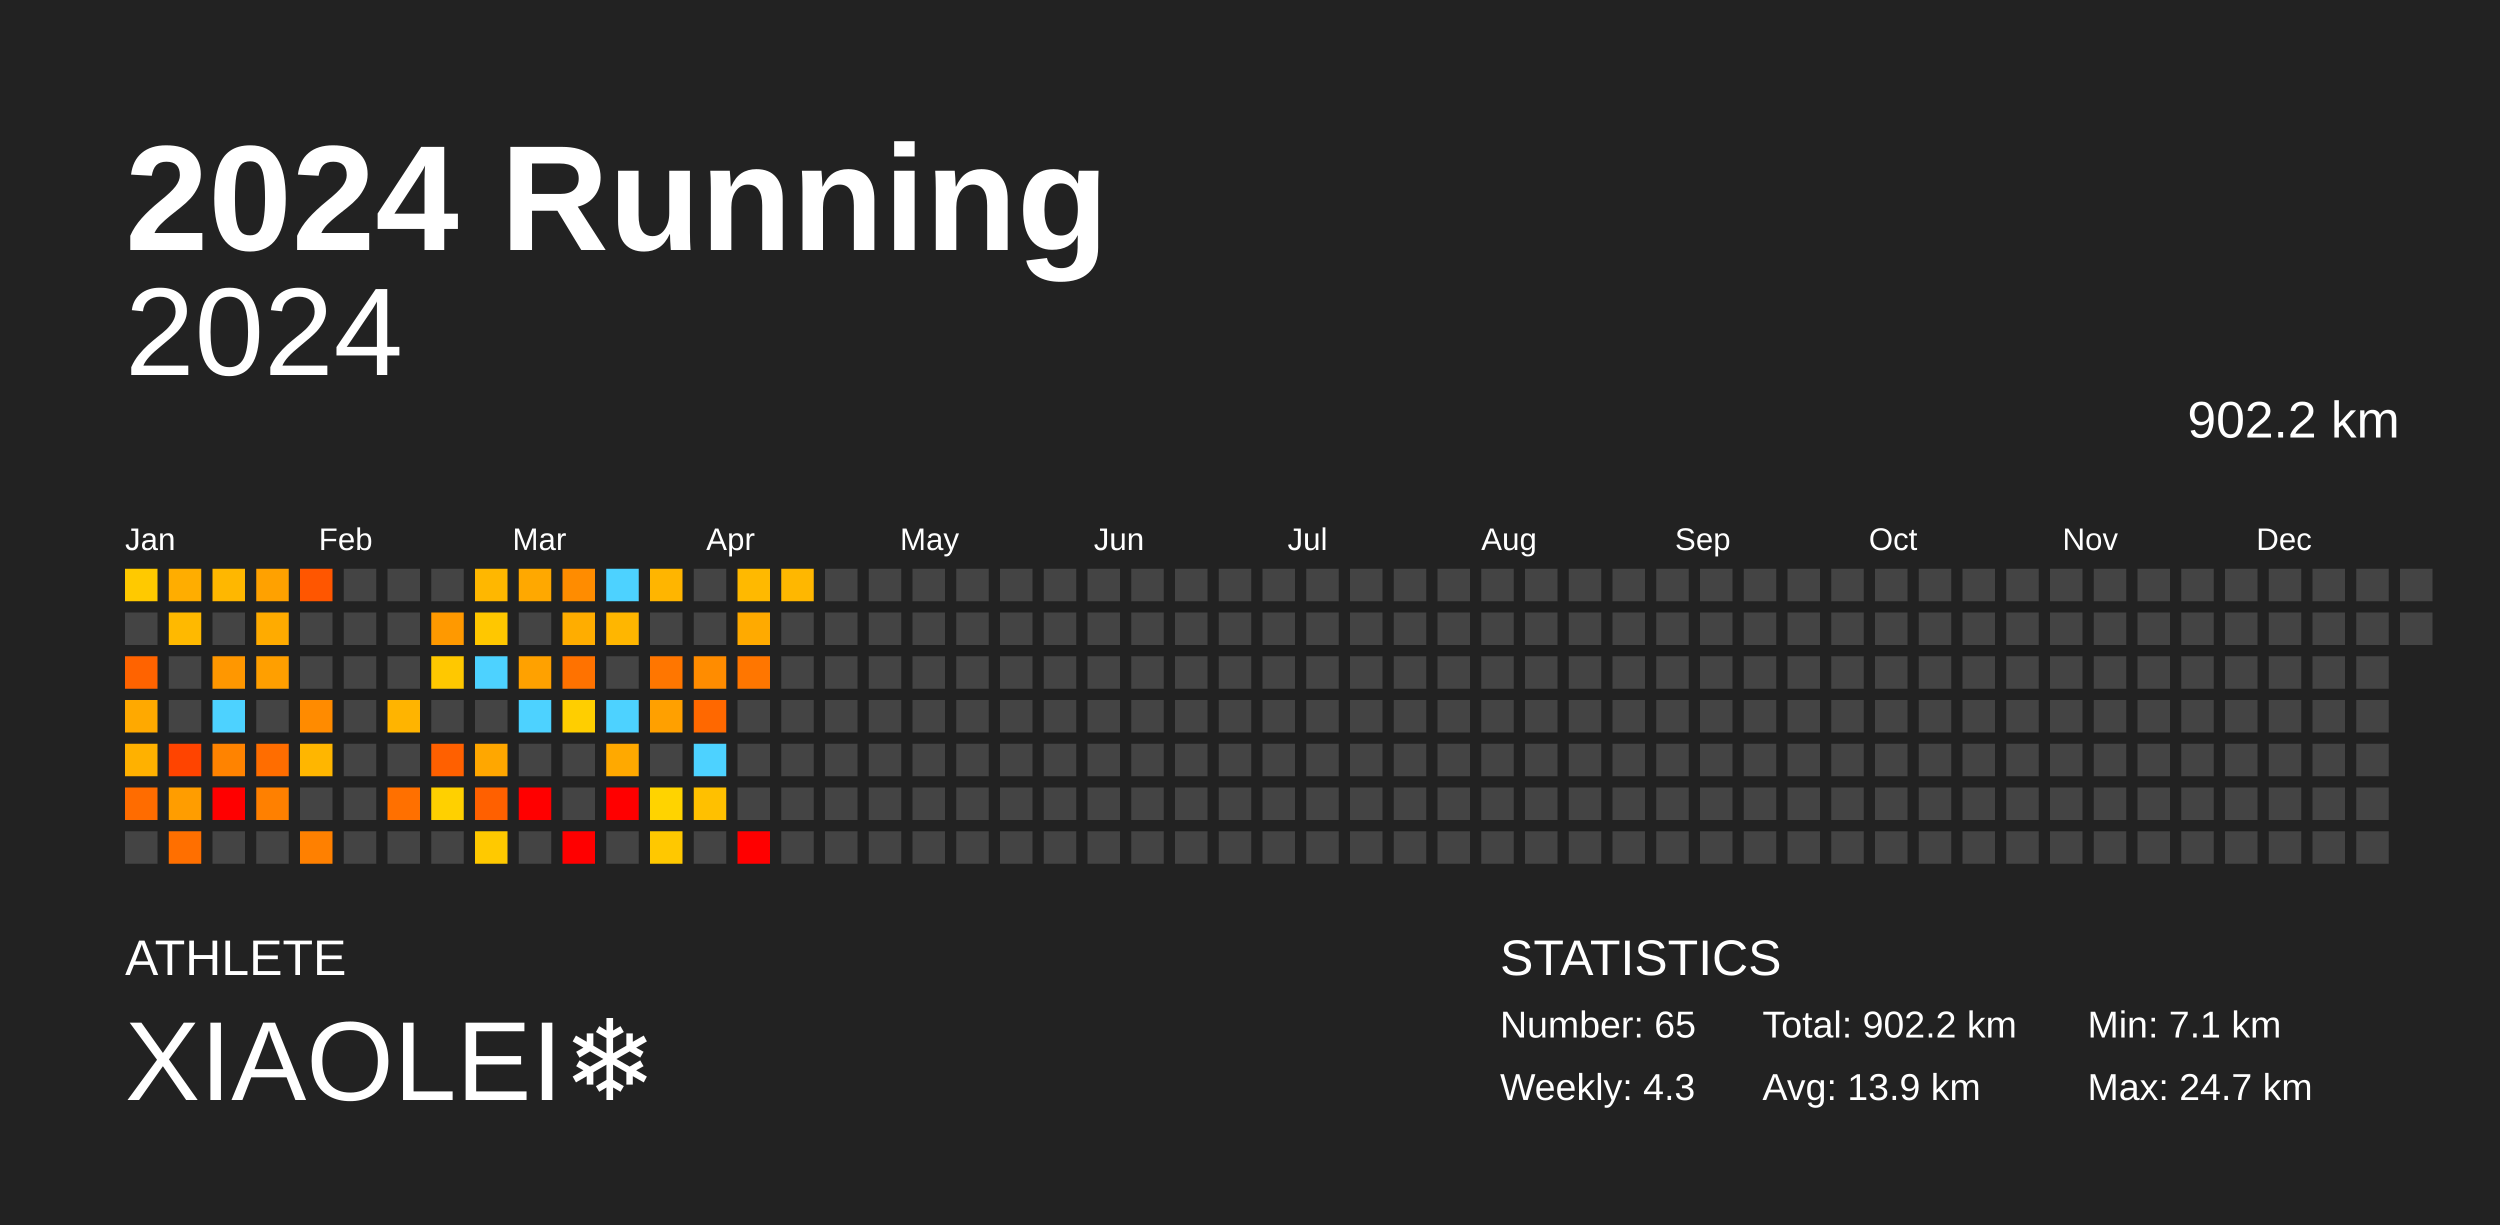
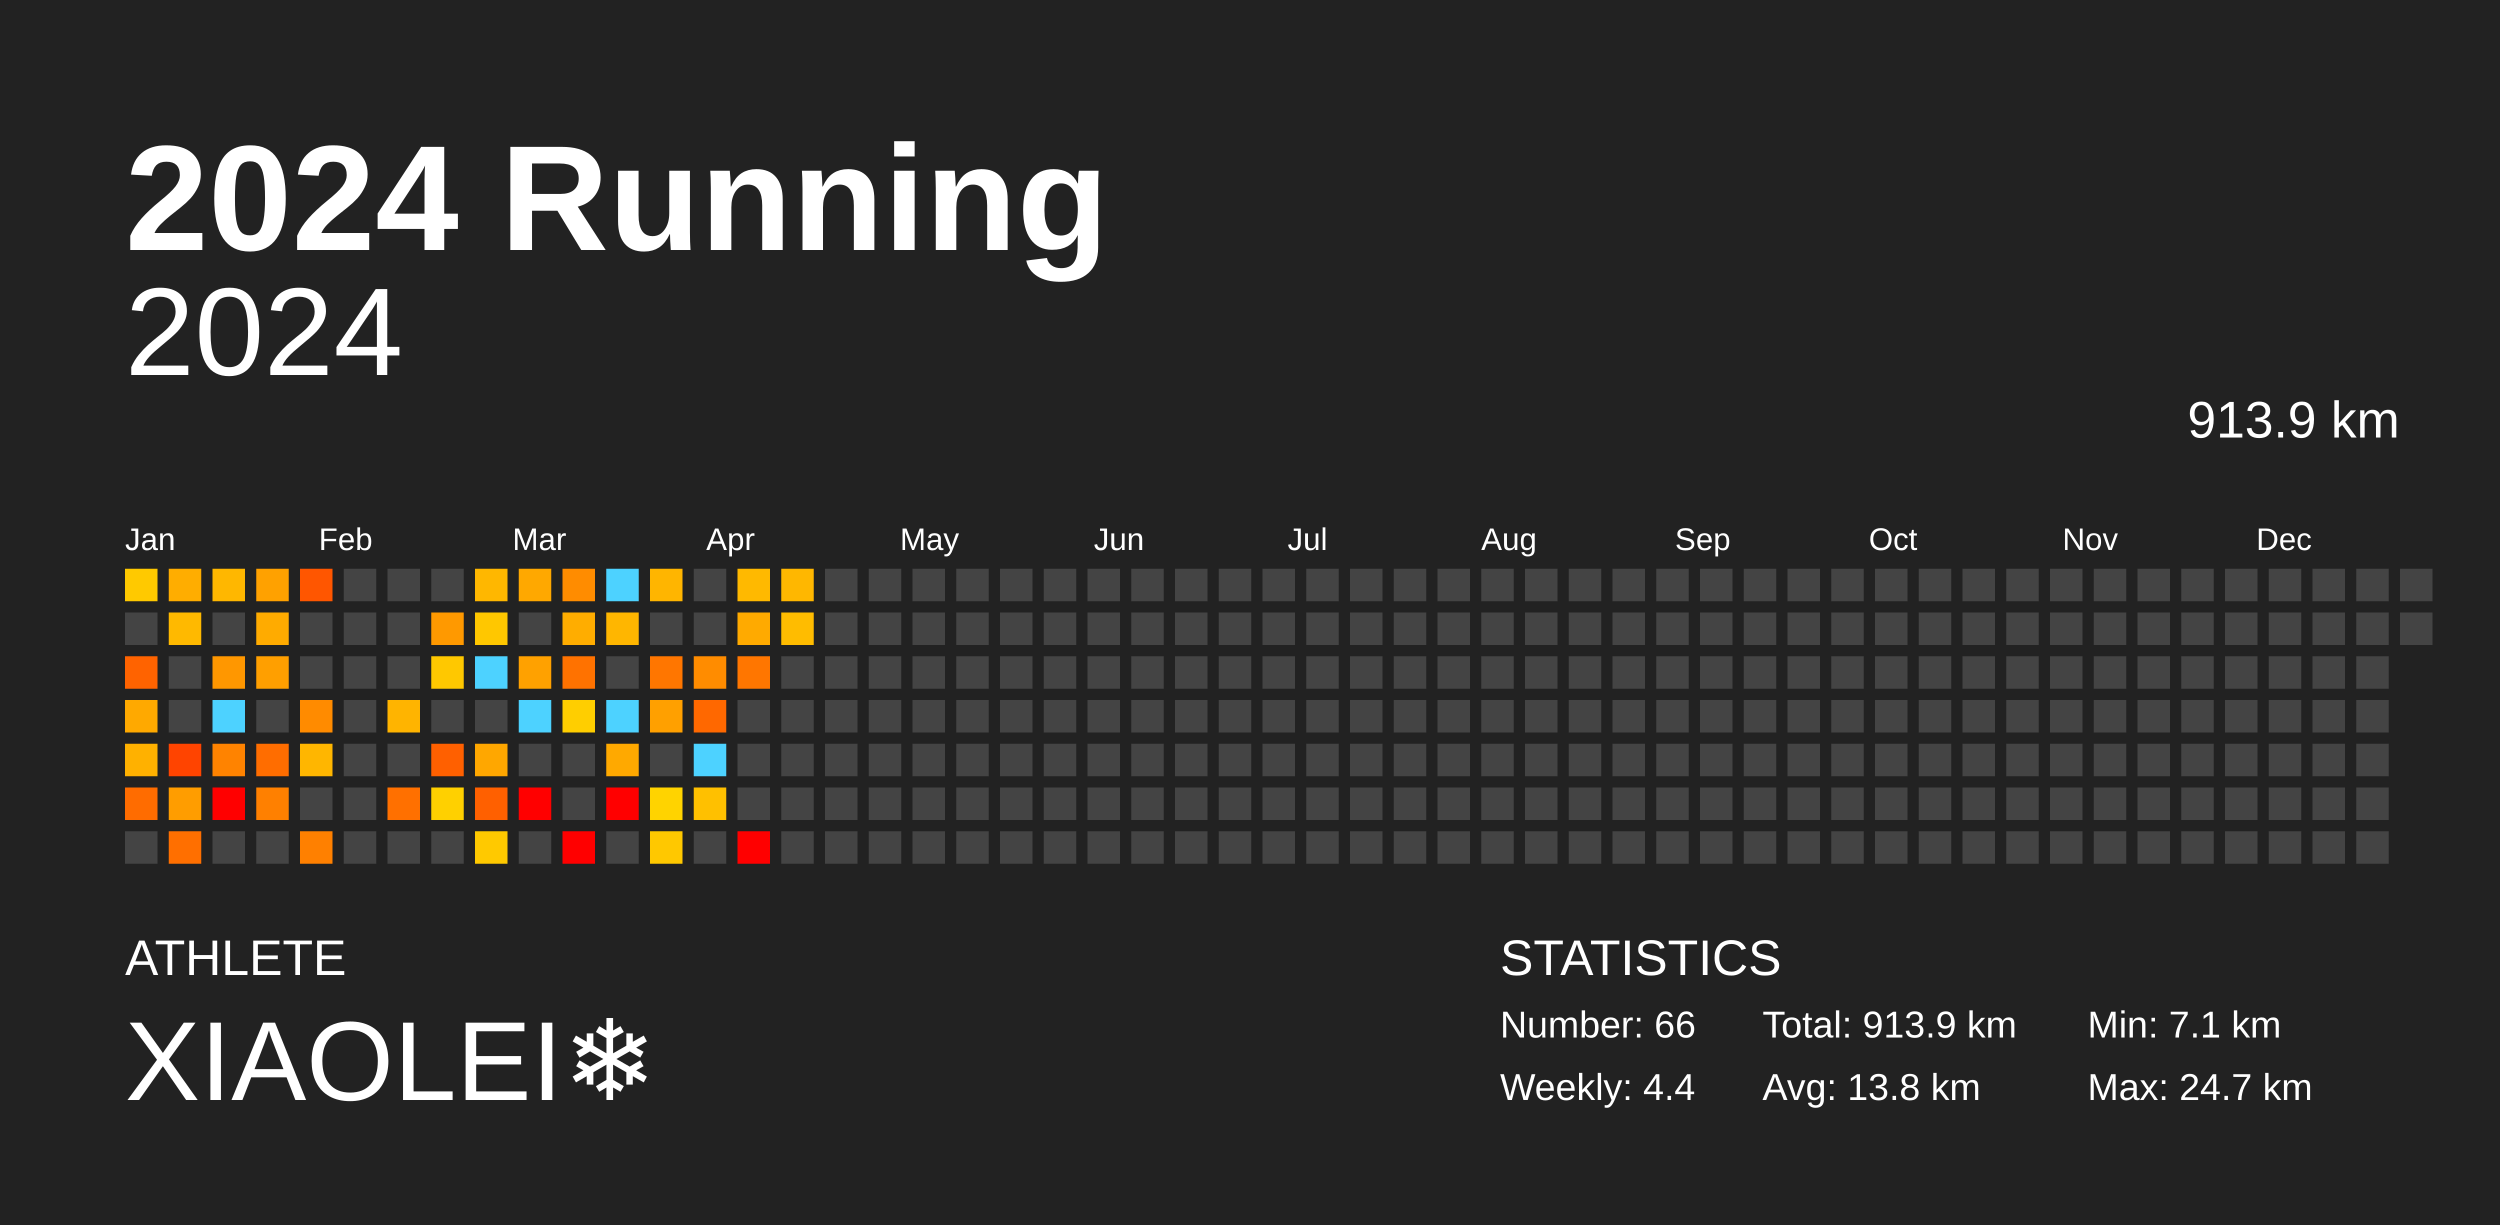
<svg xmlns="http://www.w3.org/2000/svg" baseProfile="full" height="98mm" version="1.1" viewBox="0,0,200,98" width="200mm">
  <defs />
  <rect fill="#222222" height="98" width="200" x="0" y="0" />
  <text fill="#FFFFFF" style="font-size:12px; font-family:Arial; font-weight:bold;" x="10" y="20">2024 Running</text>
  <text fill="#FFFFFF" style="font-size:4px; font-family:Arial" x="10" y="78">ATHLETE</text>
  <text fill="#FFFFFF" style="font-size:9px; font-family:Arial" x="10" y="88">XIAOLEI❄️</text>
  <text fill="#FFFFFF" style="font-size:4px; font-family:Arial" x="120" y="78">STATISTICS</text>
-   <text fill="#FFFFFF" style="font-size:3px; font-family:Arial" x="120" y="83">Number: 65</text>
-   <text fill="#FFFFFF" style="font-size:3px; font-family:Arial" x="120" y="88">Weekly: 4.3</text>
-   <text fill="#FFFFFF" style="font-size:3px; font-family:Arial" x="141" y="83">Total: 902.2 km</text>
-   <text fill="#FFFFFF" style="font-size:3px; font-family:Arial" x="141" y="88">Avg: 13.9 km</text>
+   <text fill="#FFFFFF" style="font-size:3px; font-family:Arial" x="120" y="83">Number: 66</text>
+   <text fill="#FFFFFF" style="font-size:3px; font-family:Arial" x="120" y="88">Weekly: 4.4</text>
+   <text fill="#FFFFFF" style="font-size:3px; font-family:Arial" x="141" y="83">Total: 913.9 km</text>
+   <text fill="#FFFFFF" style="font-size:3px; font-family:Arial" x="141" y="88">Avg: 13.8 km</text>
  <text fill="#FFFFFF" style="font-size:3px; font-family:Arial" x="167" y="83">Min: 7.1 km</text>
  <text fill="#FFFFFF" style="font-size:3px; font-family:Arial" x="167" y="88">Max: 24.7 km</text>
  <text alignment-baseline="hanging" fill="#FFFFFF" style="font-size:10.0px; font-family:Arial;" x="10" y="30">2024</text>
-   <text alignment-baseline="hanging" fill="#FFFFFF" style="font-size:4.125px; font-family:Arial;" x="175" y="35">902.2 km</text>
+   <text alignment-baseline="hanging" fill="#FFFFFF" style="font-size:4.125px; font-family:Arial;" x="175" y="35">913.9 km</text>
  <text fill="#FFFFFF" style="font-size:2.5px; font-family:Arial" x="10.0" y="44">Jan</text>
  <text fill="#FFFFFF" style="font-size:2.5px; font-family:Arial" x="25.5" y="44">Feb</text>
  <text fill="#FFFFFF" style="font-size:2.5px; font-family:Arial" x="41.0" y="44">Mar</text>
  <text fill="#FFFFFF" style="font-size:2.5px; font-family:Arial" x="56.5" y="44">Apr</text>
  <text fill="#FFFFFF" style="font-size:2.5px; font-family:Arial" x="72.0" y="44">May</text>
  <text fill="#FFFFFF" style="font-size:2.5px; font-family:Arial" x="87.5" y="44">Jun</text>
  <text fill="#FFFFFF" style="font-size:2.5px; font-family:Arial" x="103.0" y="44">Jul</text>
  <text fill="#FFFFFF" style="font-size:2.5px; font-family:Arial" x="118.5" y="44">Aug</text>
  <text fill="#FFFFFF" style="font-size:2.5px; font-family:Arial" x="134.0" y="44">Sep</text>
  <text fill="#FFFFFF" style="font-size:2.5px; font-family:Arial" x="149.5" y="44">Oct</text>
  <text fill="#FFFFFF" style="font-size:2.5px; font-family:Arial" x="165.0" y="44">Nov</text>
  <text fill="#FFFFFF" style="font-size:2.5px; font-family:Arial" x="180.5" y="44">Dec</text>
  <rect fill="#ffc900" height="2.6" width="2.6" x="10.0" y="45.5" />
  <rect fill="#444444" height="2.6" width="2.6" x="10.0" y="49.0" />
  <rect fill="#ff6300" height="2.6" width="2.6" x="10.0" y="52.5" />
  <rect fill="#ffa900" height="2.6" width="2.6" x="10.0" y="56.0" />
  <rect fill="#ffb100" height="2.6" width="2.6" x="10.0" y="59.5" />
  <rect fill="#ff6c00" height="2.6" width="2.6" x="10.0" y="63.0" />
  <rect fill="#444444" height="2.6" width="2.6" x="10.0" y="66.5" />
  <rect fill="#ffad00" height="2.6" width="2.6" x="13.5" y="45.5" />
  <rect fill="#ffb900" height="2.6" width="2.6" x="13.5" y="49.0" />
  <rect fill="#444444" height="2.6" width="2.6" x="13.5" y="52.5" />
  <rect fill="#444444" height="2.6" width="2.6" x="13.5" y="56.0" />
  <rect fill="#ff4400" height="2.6" width="2.6" x="13.5" y="59.5" />
  <rect fill="#ff9d00" height="2.6" width="2.6" x="13.5" y="63.0" />
  <rect fill="#ff6f00" height="2.6" width="2.6" x="13.5" y="66.5" />
  <rect fill="#ffb700" height="2.6" width="2.6" x="17.0" y="45.5" />
  <rect fill="#444444" height="2.6" width="2.6" x="17.0" y="49.0" />
  <rect fill="#ff9700" height="2.6" width="2.6" x="17.0" y="52.5" />
  <rect fill="#4dd2ff" height="2.6" width="2.6" x="17.0" y="56.0" />
  <rect fill="#ff8300" height="2.6" width="2.6" x="17.0" y="59.5" />
  <rect fill="red" height="2.6" width="2.6" x="17.0" y="63.0" />
  <rect fill="#444444" height="2.6" width="2.6" x="17.0" y="66.5" />
  <rect fill="#ffa100" height="2.6" width="2.6" x="20.5" y="45.5" />
  <rect fill="#ffab00" height="2.6" width="2.6" x="20.5" y="49.0" />
  <rect fill="#ff9f00" height="2.6" width="2.6" x="20.5" y="52.5" />
  <rect fill="#444444" height="2.6" width="2.6" x="20.5" y="56.0" />
  <rect fill="#ff6d00" height="2.6" width="2.6" x="20.5" y="59.5" />
  <rect fill="#ff8000" height="2.6" width="2.6" x="20.5" y="63.0" />
  <rect fill="#444444" height="2.6" width="2.6" x="20.5" y="66.5" />
  <rect fill="#ff5600" height="2.6" width="2.6" x="24.0" y="45.5" />
  <rect fill="#444444" height="2.6" width="2.6" x="24.0" y="49.0" />
  <rect fill="#444444" height="2.6" width="2.6" x="24.0" y="52.5" />
  <rect fill="#ff8b00" height="2.6" width="2.6" x="24.0" y="56.0" />
  <rect fill="#ffb600" height="2.6" width="2.6" x="24.0" y="59.5" />
  <rect fill="#444444" height="2.6" width="2.6" x="24.0" y="63.0" />
  <rect fill="#ff8000" height="2.6" width="2.6" x="24.0" y="66.5" />
  <rect fill="#444444" height="2.6" width="2.6" x="27.5" y="45.5" />
  <rect fill="#444444" height="2.6" width="2.6" x="27.5" y="49.0" />
  <rect fill="#444444" height="2.6" width="2.6" x="27.5" y="52.5" />
  <rect fill="#444444" height="2.6" width="2.6" x="27.5" y="56.0" />
  <rect fill="#444444" height="2.6" width="2.6" x="27.5" y="59.5" />
  <rect fill="#444444" height="2.6" width="2.6" x="27.5" y="63.0" />
  <rect fill="#444444" height="2.6" width="2.6" x="27.5" y="66.5" />
  <rect fill="#444444" height="2.6" width="2.6" x="31.0" y="45.5" />
  <rect fill="#444444" height="2.6" width="2.6" x="31.0" y="49.0" />
  <rect fill="#444444" height="2.6" width="2.6" x="31.0" y="52.5" />
  <rect fill="#ffb400" height="2.6" width="2.6" x="31.0" y="56.0" />
  <rect fill="#444444" height="2.6" width="2.6" x="31.0" y="59.5" />
  <rect fill="#ff7000" height="2.6" width="2.6" x="31.0" y="63.0" />
  <rect fill="#444444" height="2.6" width="2.6" x="31.0" y="66.5" />
  <rect fill="#444444" height="2.6" width="2.6" x="34.5" y="45.5" />
  <rect fill="#ff9900" height="2.6" width="2.6" x="34.5" y="49.0" />
  <rect fill="#ffc800" height="2.6" width="2.6" x="34.5" y="52.5" />
  <rect fill="#444444" height="2.6" width="2.6" x="34.5" y="56.0" />
  <rect fill="#ff6000" height="2.6" width="2.6" x="34.5" y="59.5" />
  <rect fill="#ffd000" height="2.6" width="2.6" x="34.5" y="63.0" />
  <rect fill="#444444" height="2.6" width="2.6" x="34.5" y="66.5" />
  <rect fill="#ffb700" height="2.6" width="2.6" x="38.0" y="45.5" />
  <rect fill="#ffc700" height="2.6" width="2.6" x="38.0" y="49.0" />
  <rect fill="#4dd2ff" height="2.6" width="2.6" x="38.0" y="52.5" />
  <rect fill="#444444" height="2.6" width="2.6" x="38.0" y="56.0" />
  <rect fill="#ffa700" height="2.6" width="2.6" x="38.0" y="59.5" />
  <rect fill="#ff6000" height="2.6" width="2.6" x="38.0" y="63.0" />
  <rect fill="#ffc900" height="2.6" width="2.6" x="38.0" y="66.5" />
  <rect fill="#ffa800" height="2.6" width="2.6" x="41.5" y="45.5" />
  <rect fill="#444444" height="2.6" width="2.6" x="41.5" y="49.0" />
  <rect fill="#ffa100" height="2.6" width="2.6" x="41.5" y="52.5" />
  <rect fill="#4dd2ff" height="2.6" width="2.6" x="41.5" y="56.0" />
  <rect fill="#444444" height="2.6" width="2.6" x="41.5" y="59.5" />
  <rect fill="red" height="2.6" width="2.6" x="41.5" y="63.0" />
  <rect fill="#444444" height="2.6" width="2.6" x="41.5" y="66.5" />
  <rect fill="#ff8c00" height="2.6" width="2.6" x="45.0" y="45.5" />
  <rect fill="#ffad00" height="2.6" width="2.6" x="45.0" y="49.0" />
  <rect fill="#ff7200" height="2.6" width="2.6" x="45.0" y="52.5" />
  <rect fill="#ffce00" height="2.6" width="2.6" x="45.0" y="56.0" />
  <rect fill="#444444" height="2.6" width="2.6" x="45.0" y="59.5" />
  <rect fill="#444444" height="2.6" width="2.6" x="45.0" y="63.0" />
  <rect fill="red" height="2.6" width="2.6" x="45.0" y="66.5" />
  <rect fill="#4dd2ff" height="2.6" width="2.6" x="48.5" y="45.5" />
  <rect fill="#ffb600" height="2.6" width="2.6" x="48.5" y="49.0" />
  <rect fill="#444444" height="2.6" width="2.6" x="48.5" y="52.5" />
  <rect fill="#4dd2ff" height="2.6" width="2.6" x="48.5" y="56.0" />
  <rect fill="#ffa900" height="2.6" width="2.6" x="48.5" y="59.5" />
  <rect fill="red" height="2.6" width="2.6" x="48.5" y="63.0" />
  <rect fill="#444444" height="2.6" width="2.6" x="48.5" y="66.5" />
  <rect fill="#ffb500" height="2.6" width="2.6" x="52.0" y="45.5" />
  <rect fill="#444444" height="2.6" width="2.6" x="52.0" y="49.0" />
  <rect fill="#ff7600" height="2.6" width="2.6" x="52.0" y="52.5" />
  <rect fill="#ffa000" height="2.6" width="2.6" x="52.0" y="56.0" />
  <rect fill="#444444" height="2.6" width="2.6" x="52.0" y="59.5" />
  <rect fill="#ffd300" height="2.6" width="2.6" x="52.0" y="63.0" />
  <rect fill="#ffc800" height="2.6" width="2.6" x="52.0" y="66.5" />
  <rect fill="#444444" height="2.6" width="2.6" x="55.5" y="45.5" />
  <rect fill="#444444" height="2.6" width="2.6" x="55.5" y="49.0" />
  <rect fill="#ff8c00" height="2.6" width="2.6" x="55.5" y="52.5" />
  <rect fill="#ff6800" height="2.6" width="2.6" x="55.5" y="56.0" />
  <rect fill="#4dd2ff" height="2.6" width="2.6" x="55.5" y="59.5" />
  <rect fill="#ffc000" height="2.6" width="2.6" x="55.5" y="63.0" />
  <rect fill="#444444" height="2.6" width="2.6" x="55.5" y="66.5" />
  <rect fill="#ffb900" height="2.6" width="2.6" x="59.0" y="45.5" />
  <rect fill="#ffaa00" height="2.6" width="2.6" x="59.0" y="49.0" />
  <rect fill="#ff7600" height="2.6" width="2.6" x="59.0" y="52.5" />
  <rect fill="#444444" height="2.6" width="2.6" x="59.0" y="56.0" />
  <rect fill="#444444" height="2.6" width="2.6" x="59.0" y="59.5" />
  <rect fill="#444444" height="2.6" width="2.6" x="59.0" y="63.0" />
  <rect fill="red" height="2.6" width="2.6" x="59.0" y="66.5" />
  <rect fill="#ffb700" height="2.6" width="2.6" x="62.5" y="45.5" />
-   <rect fill="#444444" height="2.6" width="2.6" x="62.5" y="49.0" />
+   <rect fill="#ffbc00" height="2.6" width="2.6" x="62.5" y="49.0" />
  <rect fill="#444444" height="2.6" width="2.6" x="62.5" y="52.5" />
  <rect fill="#444444" height="2.6" width="2.6" x="62.5" y="56.0" />
  <rect fill="#444444" height="2.6" width="2.6" x="62.5" y="59.5" />
  <rect fill="#444444" height="2.6" width="2.6" x="62.5" y="63.0" />
  <rect fill="#444444" height="2.6" width="2.6" x="62.5" y="66.5" />
  <rect fill="#444444" height="2.6" width="2.6" x="66.0" y="45.5" />
  <rect fill="#444444" height="2.6" width="2.6" x="66.0" y="49.0" />
  <rect fill="#444444" height="2.6" width="2.6" x="66.0" y="52.5" />
  <rect fill="#444444" height="2.6" width="2.6" x="66.0" y="56.0" />
  <rect fill="#444444" height="2.6" width="2.6" x="66.0" y="59.5" />
  <rect fill="#444444" height="2.6" width="2.6" x="66.0" y="63.0" />
  <rect fill="#444444" height="2.6" width="2.6" x="66.0" y="66.5" />
  <rect fill="#444444" height="2.6" width="2.6" x="69.5" y="45.5" />
  <rect fill="#444444" height="2.6" width="2.6" x="69.5" y="49.0" />
  <rect fill="#444444" height="2.6" width="2.6" x="69.5" y="52.5" />
  <rect fill="#444444" height="2.6" width="2.6" x="69.5" y="56.0" />
  <rect fill="#444444" height="2.6" width="2.6" x="69.5" y="59.5" />
  <rect fill="#444444" height="2.6" width="2.6" x="69.5" y="63.0" />
  <rect fill="#444444" height="2.6" width="2.6" x="69.5" y="66.5" />
  <rect fill="#444444" height="2.6" width="2.6" x="73.0" y="45.5" />
  <rect fill="#444444" height="2.6" width="2.6" x="73.0" y="49.0" />
  <rect fill="#444444" height="2.6" width="2.6" x="73.0" y="52.5" />
  <rect fill="#444444" height="2.6" width="2.6" x="73.0" y="56.0" />
  <rect fill="#444444" height="2.6" width="2.6" x="73.0" y="59.5" />
  <rect fill="#444444" height="2.6" width="2.6" x="73.0" y="63.0" />
  <rect fill="#444444" height="2.6" width="2.6" x="73.0" y="66.5" />
  <rect fill="#444444" height="2.6" width="2.6" x="76.5" y="45.5" />
  <rect fill="#444444" height="2.6" width="2.6" x="76.5" y="49.0" />
  <rect fill="#444444" height="2.6" width="2.6" x="76.5" y="52.5" />
  <rect fill="#444444" height="2.6" width="2.6" x="76.5" y="56.0" />
  <rect fill="#444444" height="2.6" width="2.6" x="76.5" y="59.5" />
  <rect fill="#444444" height="2.6" width="2.6" x="76.5" y="63.0" />
  <rect fill="#444444" height="2.6" width="2.6" x="76.5" y="66.5" />
  <rect fill="#444444" height="2.6" width="2.6" x="80.0" y="45.5" />
  <rect fill="#444444" height="2.6" width="2.6" x="80.0" y="49.0" />
  <rect fill="#444444" height="2.6" width="2.6" x="80.0" y="52.5" />
  <rect fill="#444444" height="2.6" width="2.6" x="80.0" y="56.0" />
  <rect fill="#444444" height="2.6" width="2.6" x="80.0" y="59.5" />
  <rect fill="#444444" height="2.6" width="2.6" x="80.0" y="63.0" />
  <rect fill="#444444" height="2.6" width="2.6" x="80.0" y="66.5" />
  <rect fill="#444444" height="2.6" width="2.6" x="83.5" y="45.5" />
  <rect fill="#444444" height="2.6" width="2.6" x="83.5" y="49.0" />
  <rect fill="#444444" height="2.6" width="2.6" x="83.5" y="52.5" />
  <rect fill="#444444" height="2.6" width="2.6" x="83.5" y="56.0" />
  <rect fill="#444444" height="2.6" width="2.6" x="83.5" y="59.5" />
  <rect fill="#444444" height="2.6" width="2.6" x="83.5" y="63.0" />
  <rect fill="#444444" height="2.6" width="2.6" x="83.5" y="66.5" />
  <rect fill="#444444" height="2.6" width="2.6" x="87.0" y="45.5" />
  <rect fill="#444444" height="2.6" width="2.6" x="87.0" y="49.0" />
  <rect fill="#444444" height="2.6" width="2.6" x="87.0" y="52.5" />
  <rect fill="#444444" height="2.6" width="2.6" x="87.0" y="56.0" />
  <rect fill="#444444" height="2.6" width="2.6" x="87.0" y="59.5" />
  <rect fill="#444444" height="2.6" width="2.6" x="87.0" y="63.0" />
  <rect fill="#444444" height="2.6" width="2.6" x="87.0" y="66.5" />
  <rect fill="#444444" height="2.6" width="2.6" x="90.5" y="45.5" />
  <rect fill="#444444" height="2.6" width="2.6" x="90.5" y="49.0" />
  <rect fill="#444444" height="2.6" width="2.6" x="90.5" y="52.5" />
  <rect fill="#444444" height="2.6" width="2.6" x="90.5" y="56.0" />
  <rect fill="#444444" height="2.6" width="2.6" x="90.5" y="59.5" />
  <rect fill="#444444" height="2.6" width="2.6" x="90.5" y="63.0" />
  <rect fill="#444444" height="2.6" width="2.6" x="90.5" y="66.5" />
  <rect fill="#444444" height="2.6" width="2.6" x="94.0" y="45.5" />
  <rect fill="#444444" height="2.6" width="2.6" x="94.0" y="49.0" />
  <rect fill="#444444" height="2.6" width="2.6" x="94.0" y="52.5" />
  <rect fill="#444444" height="2.6" width="2.6" x="94.0" y="56.0" />
  <rect fill="#444444" height="2.6" width="2.6" x="94.0" y="59.5" />
  <rect fill="#444444" height="2.6" width="2.6" x="94.0" y="63.0" />
  <rect fill="#444444" height="2.6" width="2.6" x="94.0" y="66.5" />
  <rect fill="#444444" height="2.6" width="2.6" x="97.5" y="45.5" />
  <rect fill="#444444" height="2.6" width="2.6" x="97.5" y="49.0" />
  <rect fill="#444444" height="2.6" width="2.6" x="97.5" y="52.5" />
  <rect fill="#444444" height="2.6" width="2.6" x="97.5" y="56.0" />
  <rect fill="#444444" height="2.6" width="2.6" x="97.5" y="59.5" />
  <rect fill="#444444" height="2.6" width="2.6" x="97.5" y="63.0" />
  <rect fill="#444444" height="2.6" width="2.6" x="97.5" y="66.5" />
  <rect fill="#444444" height="2.6" width="2.6" x="101.0" y="45.5" />
  <rect fill="#444444" height="2.6" width="2.6" x="101.0" y="49.0" />
  <rect fill="#444444" height="2.6" width="2.6" x="101.0" y="52.5" />
  <rect fill="#444444" height="2.6" width="2.6" x="101.0" y="56.0" />
  <rect fill="#444444" height="2.6" width="2.6" x="101.0" y="59.5" />
  <rect fill="#444444" height="2.6" width="2.6" x="101.0" y="63.0" />
  <rect fill="#444444" height="2.6" width="2.6" x="101.0" y="66.5" />
  <rect fill="#444444" height="2.6" width="2.6" x="104.5" y="45.5" />
  <rect fill="#444444" height="2.6" width="2.6" x="104.5" y="49.0" />
  <rect fill="#444444" height="2.6" width="2.6" x="104.5" y="52.5" />
  <rect fill="#444444" height="2.6" width="2.6" x="104.5" y="56.0" />
  <rect fill="#444444" height="2.6" width="2.6" x="104.5" y="59.5" />
  <rect fill="#444444" height="2.6" width="2.6" x="104.5" y="63.0" />
  <rect fill="#444444" height="2.6" width="2.6" x="104.5" y="66.5" />
  <rect fill="#444444" height="2.6" width="2.6" x="108.0" y="45.5" />
  <rect fill="#444444" height="2.6" width="2.6" x="108.0" y="49.0" />
  <rect fill="#444444" height="2.6" width="2.6" x="108.0" y="52.5" />
  <rect fill="#444444" height="2.6" width="2.6" x="108.0" y="56.0" />
  <rect fill="#444444" height="2.6" width="2.6" x="108.0" y="59.5" />
  <rect fill="#444444" height="2.6" width="2.6" x="108.0" y="63.0" />
  <rect fill="#444444" height="2.6" width="2.6" x="108.0" y="66.5" />
  <rect fill="#444444" height="2.6" width="2.6" x="111.5" y="45.5" />
  <rect fill="#444444" height="2.6" width="2.6" x="111.5" y="49.0" />
  <rect fill="#444444" height="2.6" width="2.6" x="111.5" y="52.5" />
  <rect fill="#444444" height="2.6" width="2.6" x="111.5" y="56.0" />
  <rect fill="#444444" height="2.6" width="2.6" x="111.5" y="59.5" />
  <rect fill="#444444" height="2.6" width="2.6" x="111.5" y="63.0" />
  <rect fill="#444444" height="2.6" width="2.6" x="111.5" y="66.5" />
  <rect fill="#444444" height="2.6" width="2.6" x="115.0" y="45.5" />
  <rect fill="#444444" height="2.6" width="2.6" x="115.0" y="49.0" />
  <rect fill="#444444" height="2.6" width="2.6" x="115.0" y="52.5" />
  <rect fill="#444444" height="2.6" width="2.6" x="115.0" y="56.0" />
  <rect fill="#444444" height="2.6" width="2.6" x="115.0" y="59.5" />
  <rect fill="#444444" height="2.6" width="2.6" x="115.0" y="63.0" />
  <rect fill="#444444" height="2.6" width="2.6" x="115.0" y="66.5" />
  <rect fill="#444444" height="2.6" width="2.6" x="118.5" y="45.5" />
  <rect fill="#444444" height="2.6" width="2.6" x="118.5" y="49.0" />
  <rect fill="#444444" height="2.6" width="2.6" x="118.5" y="52.5" />
  <rect fill="#444444" height="2.6" width="2.6" x="118.5" y="56.0" />
  <rect fill="#444444" height="2.6" width="2.6" x="118.5" y="59.5" />
  <rect fill="#444444" height="2.6" width="2.6" x="118.5" y="63.0" />
  <rect fill="#444444" height="2.6" width="2.6" x="118.5" y="66.5" />
  <rect fill="#444444" height="2.6" width="2.6" x="122.0" y="45.5" />
  <rect fill="#444444" height="2.6" width="2.6" x="122.0" y="49.0" />
  <rect fill="#444444" height="2.6" width="2.6" x="122.0" y="52.5" />
  <rect fill="#444444" height="2.6" width="2.6" x="122.0" y="56.0" />
  <rect fill="#444444" height="2.6" width="2.6" x="122.0" y="59.5" />
  <rect fill="#444444" height="2.6" width="2.6" x="122.0" y="63.0" />
  <rect fill="#444444" height="2.6" width="2.6" x="122.0" y="66.5" />
  <rect fill="#444444" height="2.6" width="2.6" x="125.5" y="45.5" />
  <rect fill="#444444" height="2.6" width="2.6" x="125.5" y="49.0" />
  <rect fill="#444444" height="2.6" width="2.6" x="125.5" y="52.5" />
  <rect fill="#444444" height="2.6" width="2.6" x="125.5" y="56.0" />
  <rect fill="#444444" height="2.6" width="2.6" x="125.5" y="59.5" />
  <rect fill="#444444" height="2.6" width="2.6" x="125.5" y="63.0" />
  <rect fill="#444444" height="2.6" width="2.6" x="125.5" y="66.5" />
  <rect fill="#444444" height="2.6" width="2.6" x="129.0" y="45.5" />
  <rect fill="#444444" height="2.6" width="2.6" x="129.0" y="49.0" />
  <rect fill="#444444" height="2.6" width="2.6" x="129.0" y="52.5" />
  <rect fill="#444444" height="2.6" width="2.6" x="129.0" y="56.0" />
  <rect fill="#444444" height="2.6" width="2.6" x="129.0" y="59.5" />
  <rect fill="#444444" height="2.6" width="2.6" x="129.0" y="63.0" />
  <rect fill="#444444" height="2.6" width="2.6" x="129.0" y="66.5" />
  <rect fill="#444444" height="2.6" width="2.6" x="132.5" y="45.5" />
  <rect fill="#444444" height="2.6" width="2.6" x="132.5" y="49.0" />
  <rect fill="#444444" height="2.6" width="2.6" x="132.5" y="52.5" />
  <rect fill="#444444" height="2.6" width="2.6" x="132.5" y="56.0" />
  <rect fill="#444444" height="2.6" width="2.6" x="132.5" y="59.5" />
  <rect fill="#444444" height="2.6" width="2.6" x="132.5" y="63.0" />
  <rect fill="#444444" height="2.6" width="2.6" x="132.5" y="66.5" />
  <rect fill="#444444" height="2.6" width="2.6" x="136.0" y="45.5" />
  <rect fill="#444444" height="2.6" width="2.6" x="136.0" y="49.0" />
  <rect fill="#444444" height="2.6" width="2.6" x="136.0" y="52.5" />
  <rect fill="#444444" height="2.6" width="2.6" x="136.0" y="56.0" />
  <rect fill="#444444" height="2.6" width="2.6" x="136.0" y="59.5" />
  <rect fill="#444444" height="2.6" width="2.6" x="136.0" y="63.0" />
  <rect fill="#444444" height="2.6" width="2.6" x="136.0" y="66.5" />
  <rect fill="#444444" height="2.6" width="2.6" x="139.5" y="45.5" />
  <rect fill="#444444" height="2.6" width="2.6" x="139.5" y="49.0" />
  <rect fill="#444444" height="2.6" width="2.6" x="139.5" y="52.5" />
  <rect fill="#444444" height="2.6" width="2.6" x="139.5" y="56.0" />
  <rect fill="#444444" height="2.6" width="2.6" x="139.5" y="59.5" />
  <rect fill="#444444" height="2.6" width="2.6" x="139.5" y="63.0" />
  <rect fill="#444444" height="2.6" width="2.6" x="139.5" y="66.5" />
  <rect fill="#444444" height="2.6" width="2.6" x="143.0" y="45.5" />
  <rect fill="#444444" height="2.6" width="2.6" x="143.0" y="49.0" />
  <rect fill="#444444" height="2.6" width="2.6" x="143.0" y="52.5" />
  <rect fill="#444444" height="2.6" width="2.6" x="143.0" y="56.0" />
  <rect fill="#444444" height="2.6" width="2.6" x="143.0" y="59.5" />
  <rect fill="#444444" height="2.6" width="2.6" x="143.0" y="63.0" />
  <rect fill="#444444" height="2.6" width="2.6" x="143.0" y="66.5" />
  <rect fill="#444444" height="2.6" width="2.6" x="146.5" y="45.5" />
  <rect fill="#444444" height="2.6" width="2.6" x="146.5" y="49.0" />
  <rect fill="#444444" height="2.6" width="2.6" x="146.5" y="52.5" />
  <rect fill="#444444" height="2.6" width="2.6" x="146.5" y="56.0" />
  <rect fill="#444444" height="2.6" width="2.6" x="146.5" y="59.5" />
  <rect fill="#444444" height="2.6" width="2.6" x="146.5" y="63.0" />
  <rect fill="#444444" height="2.6" width="2.6" x="146.5" y="66.5" />
  <rect fill="#444444" height="2.6" width="2.6" x="150.0" y="45.5" />
  <rect fill="#444444" height="2.6" width="2.6" x="150.0" y="49.0" />
  <rect fill="#444444" height="2.6" width="2.6" x="150.0" y="52.5" />
  <rect fill="#444444" height="2.6" width="2.6" x="150.0" y="56.0" />
  <rect fill="#444444" height="2.6" width="2.6" x="150.0" y="59.5" />
  <rect fill="#444444" height="2.6" width="2.6" x="150.0" y="63.0" />
  <rect fill="#444444" height="2.6" width="2.6" x="150.0" y="66.5" />
  <rect fill="#444444" height="2.6" width="2.6" x="153.5" y="45.5" />
  <rect fill="#444444" height="2.6" width="2.6" x="153.5" y="49.0" />
  <rect fill="#444444" height="2.6" width="2.6" x="153.5" y="52.5" />
  <rect fill="#444444" height="2.6" width="2.6" x="153.5" y="56.0" />
  <rect fill="#444444" height="2.6" width="2.6" x="153.5" y="59.5" />
  <rect fill="#444444" height="2.6" width="2.6" x="153.5" y="63.0" />
  <rect fill="#444444" height="2.6" width="2.6" x="153.5" y="66.5" />
  <rect fill="#444444" height="2.6" width="2.6" x="157.0" y="45.5" />
  <rect fill="#444444" height="2.6" width="2.6" x="157.0" y="49.0" />
  <rect fill="#444444" height="2.6" width="2.6" x="157.0" y="52.5" />
  <rect fill="#444444" height="2.6" width="2.6" x="157.0" y="56.0" />
  <rect fill="#444444" height="2.6" width="2.6" x="157.0" y="59.5" />
  <rect fill="#444444" height="2.6" width="2.6" x="157.0" y="63.0" />
  <rect fill="#444444" height="2.6" width="2.6" x="157.0" y="66.5" />
  <rect fill="#444444" height="2.6" width="2.6" x="160.5" y="45.5" />
  <rect fill="#444444" height="2.6" width="2.6" x="160.5" y="49.0" />
  <rect fill="#444444" height="2.6" width="2.6" x="160.5" y="52.5" />
  <rect fill="#444444" height="2.6" width="2.6" x="160.5" y="56.0" />
  <rect fill="#444444" height="2.6" width="2.6" x="160.5" y="59.5" />
  <rect fill="#444444" height="2.6" width="2.6" x="160.5" y="63.0" />
  <rect fill="#444444" height="2.6" width="2.6" x="160.5" y="66.5" />
  <rect fill="#444444" height="2.6" width="2.6" x="164.0" y="45.5" />
  <rect fill="#444444" height="2.6" width="2.6" x="164.0" y="49.0" />
  <rect fill="#444444" height="2.6" width="2.6" x="164.0" y="52.5" />
  <rect fill="#444444" height="2.6" width="2.6" x="164.0" y="56.0" />
  <rect fill="#444444" height="2.6" width="2.6" x="164.0" y="59.5" />
  <rect fill="#444444" height="2.6" width="2.6" x="164.0" y="63.0" />
  <rect fill="#444444" height="2.6" width="2.6" x="164.0" y="66.5" />
  <rect fill="#444444" height="2.6" width="2.6" x="167.5" y="45.5" />
  <rect fill="#444444" height="2.6" width="2.6" x="167.5" y="49.0" />
  <rect fill="#444444" height="2.6" width="2.6" x="167.5" y="52.5" />
  <rect fill="#444444" height="2.6" width="2.6" x="167.5" y="56.0" />
  <rect fill="#444444" height="2.6" width="2.6" x="167.5" y="59.5" />
  <rect fill="#444444" height="2.6" width="2.6" x="167.5" y="63.0" />
  <rect fill="#444444" height="2.6" width="2.6" x="167.5" y="66.5" />
  <rect fill="#444444" height="2.6" width="2.6" x="171.0" y="45.5" />
  <rect fill="#444444" height="2.6" width="2.6" x="171.0" y="49.0" />
  <rect fill="#444444" height="2.6" width="2.6" x="171.0" y="52.5" />
  <rect fill="#444444" height="2.6" width="2.6" x="171.0" y="56.0" />
  <rect fill="#444444" height="2.6" width="2.6" x="171.0" y="59.5" />
  <rect fill="#444444" height="2.6" width="2.6" x="171.0" y="63.0" />
  <rect fill="#444444" height="2.6" width="2.6" x="171.0" y="66.5" />
  <rect fill="#444444" height="2.6" width="2.6" x="174.5" y="45.5" />
  <rect fill="#444444" height="2.6" width="2.6" x="174.5" y="49.0" />
  <rect fill="#444444" height="2.6" width="2.6" x="174.5" y="52.5" />
  <rect fill="#444444" height="2.6" width="2.6" x="174.5" y="56.0" />
  <rect fill="#444444" height="2.6" width="2.6" x="174.5" y="59.5" />
  <rect fill="#444444" height="2.6" width="2.6" x="174.5" y="63.0" />
  <rect fill="#444444" height="2.6" width="2.6" x="174.5" y="66.5" />
  <rect fill="#444444" height="2.6" width="2.6" x="178.0" y="45.5" />
  <rect fill="#444444" height="2.6" width="2.6" x="178.0" y="49.0" />
  <rect fill="#444444" height="2.6" width="2.6" x="178.0" y="52.5" />
  <rect fill="#444444" height="2.6" width="2.6" x="178.0" y="56.0" />
  <rect fill="#444444" height="2.6" width="2.6" x="178.0" y="59.5" />
  <rect fill="#444444" height="2.6" width="2.6" x="178.0" y="63.0" />
  <rect fill="#444444" height="2.6" width="2.6" x="178.0" y="66.5" />
  <rect fill="#444444" height="2.6" width="2.6" x="181.5" y="45.5" />
  <rect fill="#444444" height="2.6" width="2.6" x="181.5" y="49.0" />
  <rect fill="#444444" height="2.6" width="2.6" x="181.5" y="52.5" />
  <rect fill="#444444" height="2.6" width="2.6" x="181.5" y="56.0" />
  <rect fill="#444444" height="2.6" width="2.6" x="181.5" y="59.5" />
  <rect fill="#444444" height="2.6" width="2.6" x="181.5" y="63.0" />
  <rect fill="#444444" height="2.6" width="2.6" x="181.5" y="66.5" />
  <rect fill="#444444" height="2.6" width="2.6" x="185.0" y="45.5" />
  <rect fill="#444444" height="2.6" width="2.6" x="185.0" y="49.0" />
  <rect fill="#444444" height="2.6" width="2.6" x="185.0" y="52.5" />
  <rect fill="#444444" height="2.6" width="2.6" x="185.0" y="56.0" />
  <rect fill="#444444" height="2.6" width="2.6" x="185.0" y="59.5" />
  <rect fill="#444444" height="2.6" width="2.6" x="185.0" y="63.0" />
  <rect fill="#444444" height="2.6" width="2.6" x="185.0" y="66.5" />
  <rect fill="#444444" height="2.6" width="2.6" x="188.5" y="45.5" />
  <rect fill="#444444" height="2.6" width="2.6" x="188.5" y="49.0" />
  <rect fill="#444444" height="2.6" width="2.6" x="188.5" y="52.5" />
  <rect fill="#444444" height="2.6" width="2.6" x="188.5" y="56.0" />
  <rect fill="#444444" height="2.6" width="2.6" x="188.5" y="59.5" />
  <rect fill="#444444" height="2.6" width="2.6" x="188.5" y="63.0" />
  <rect fill="#444444" height="2.6" width="2.6" x="188.5" y="66.5" />
  <rect fill="#444444" height="2.6" width="2.6" x="192.0" y="45.5" />
  <rect fill="#444444" height="2.6" width="2.6" x="192.0" y="49.0" />
</svg>
